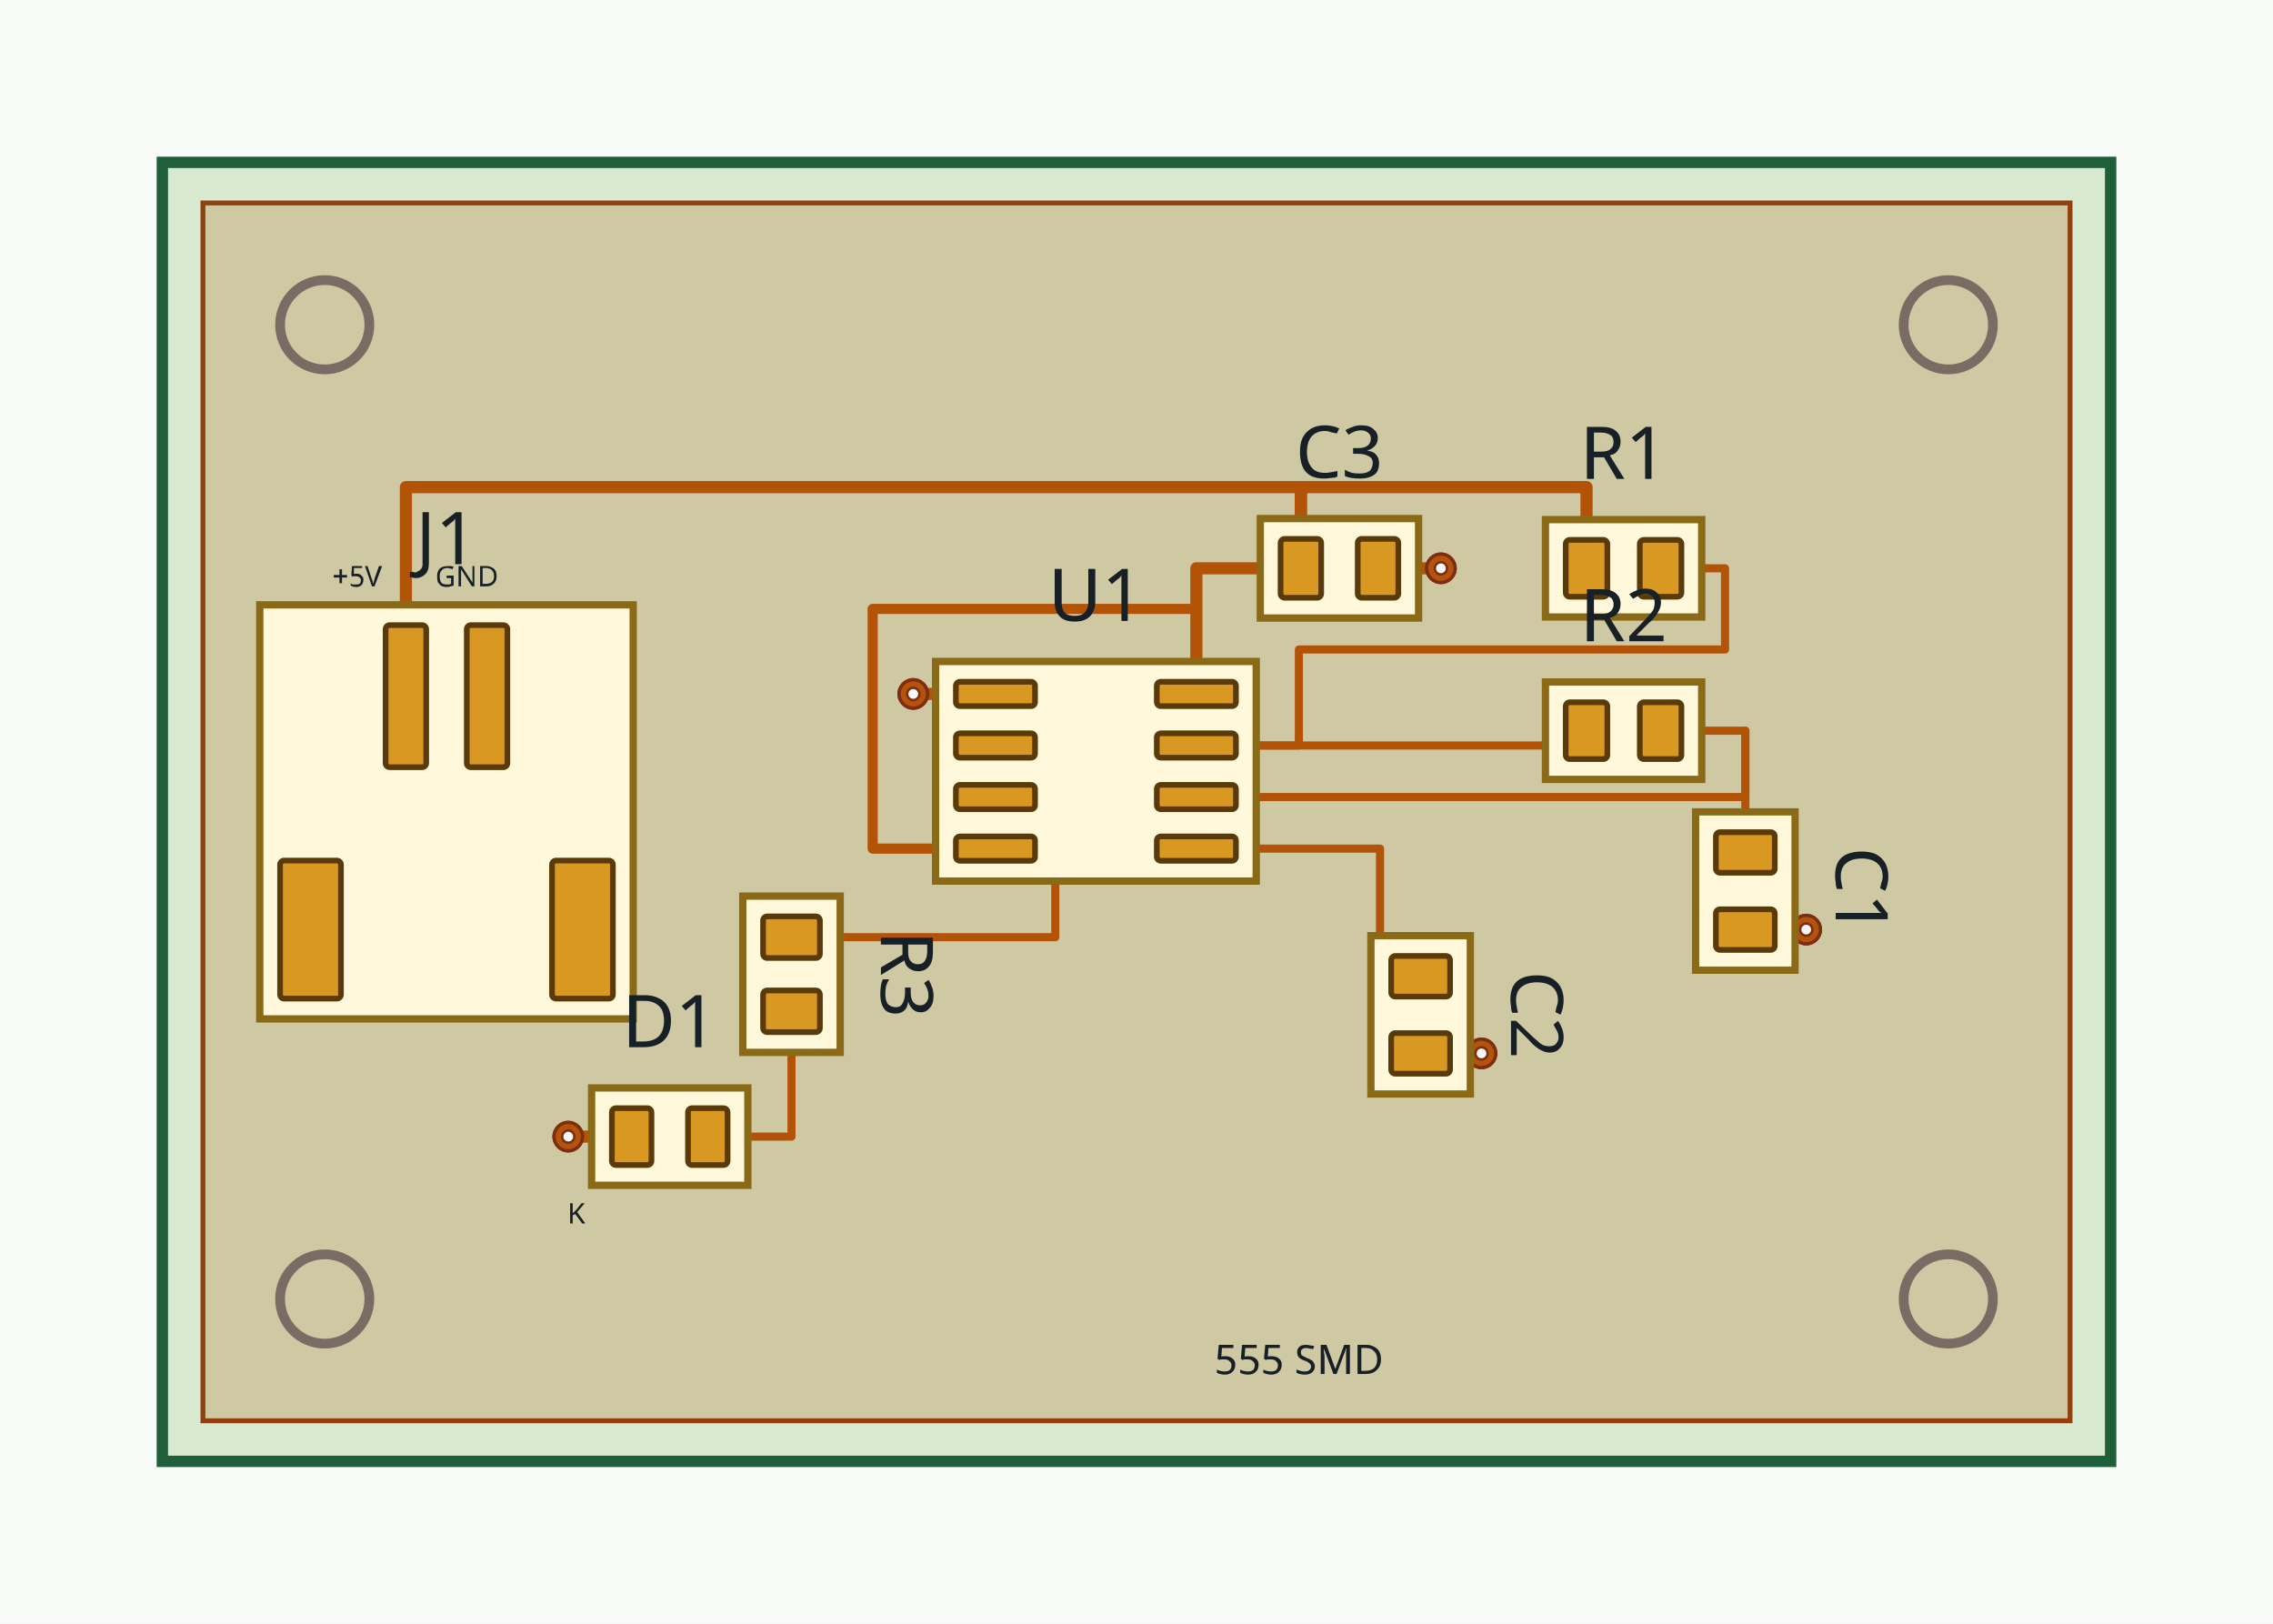
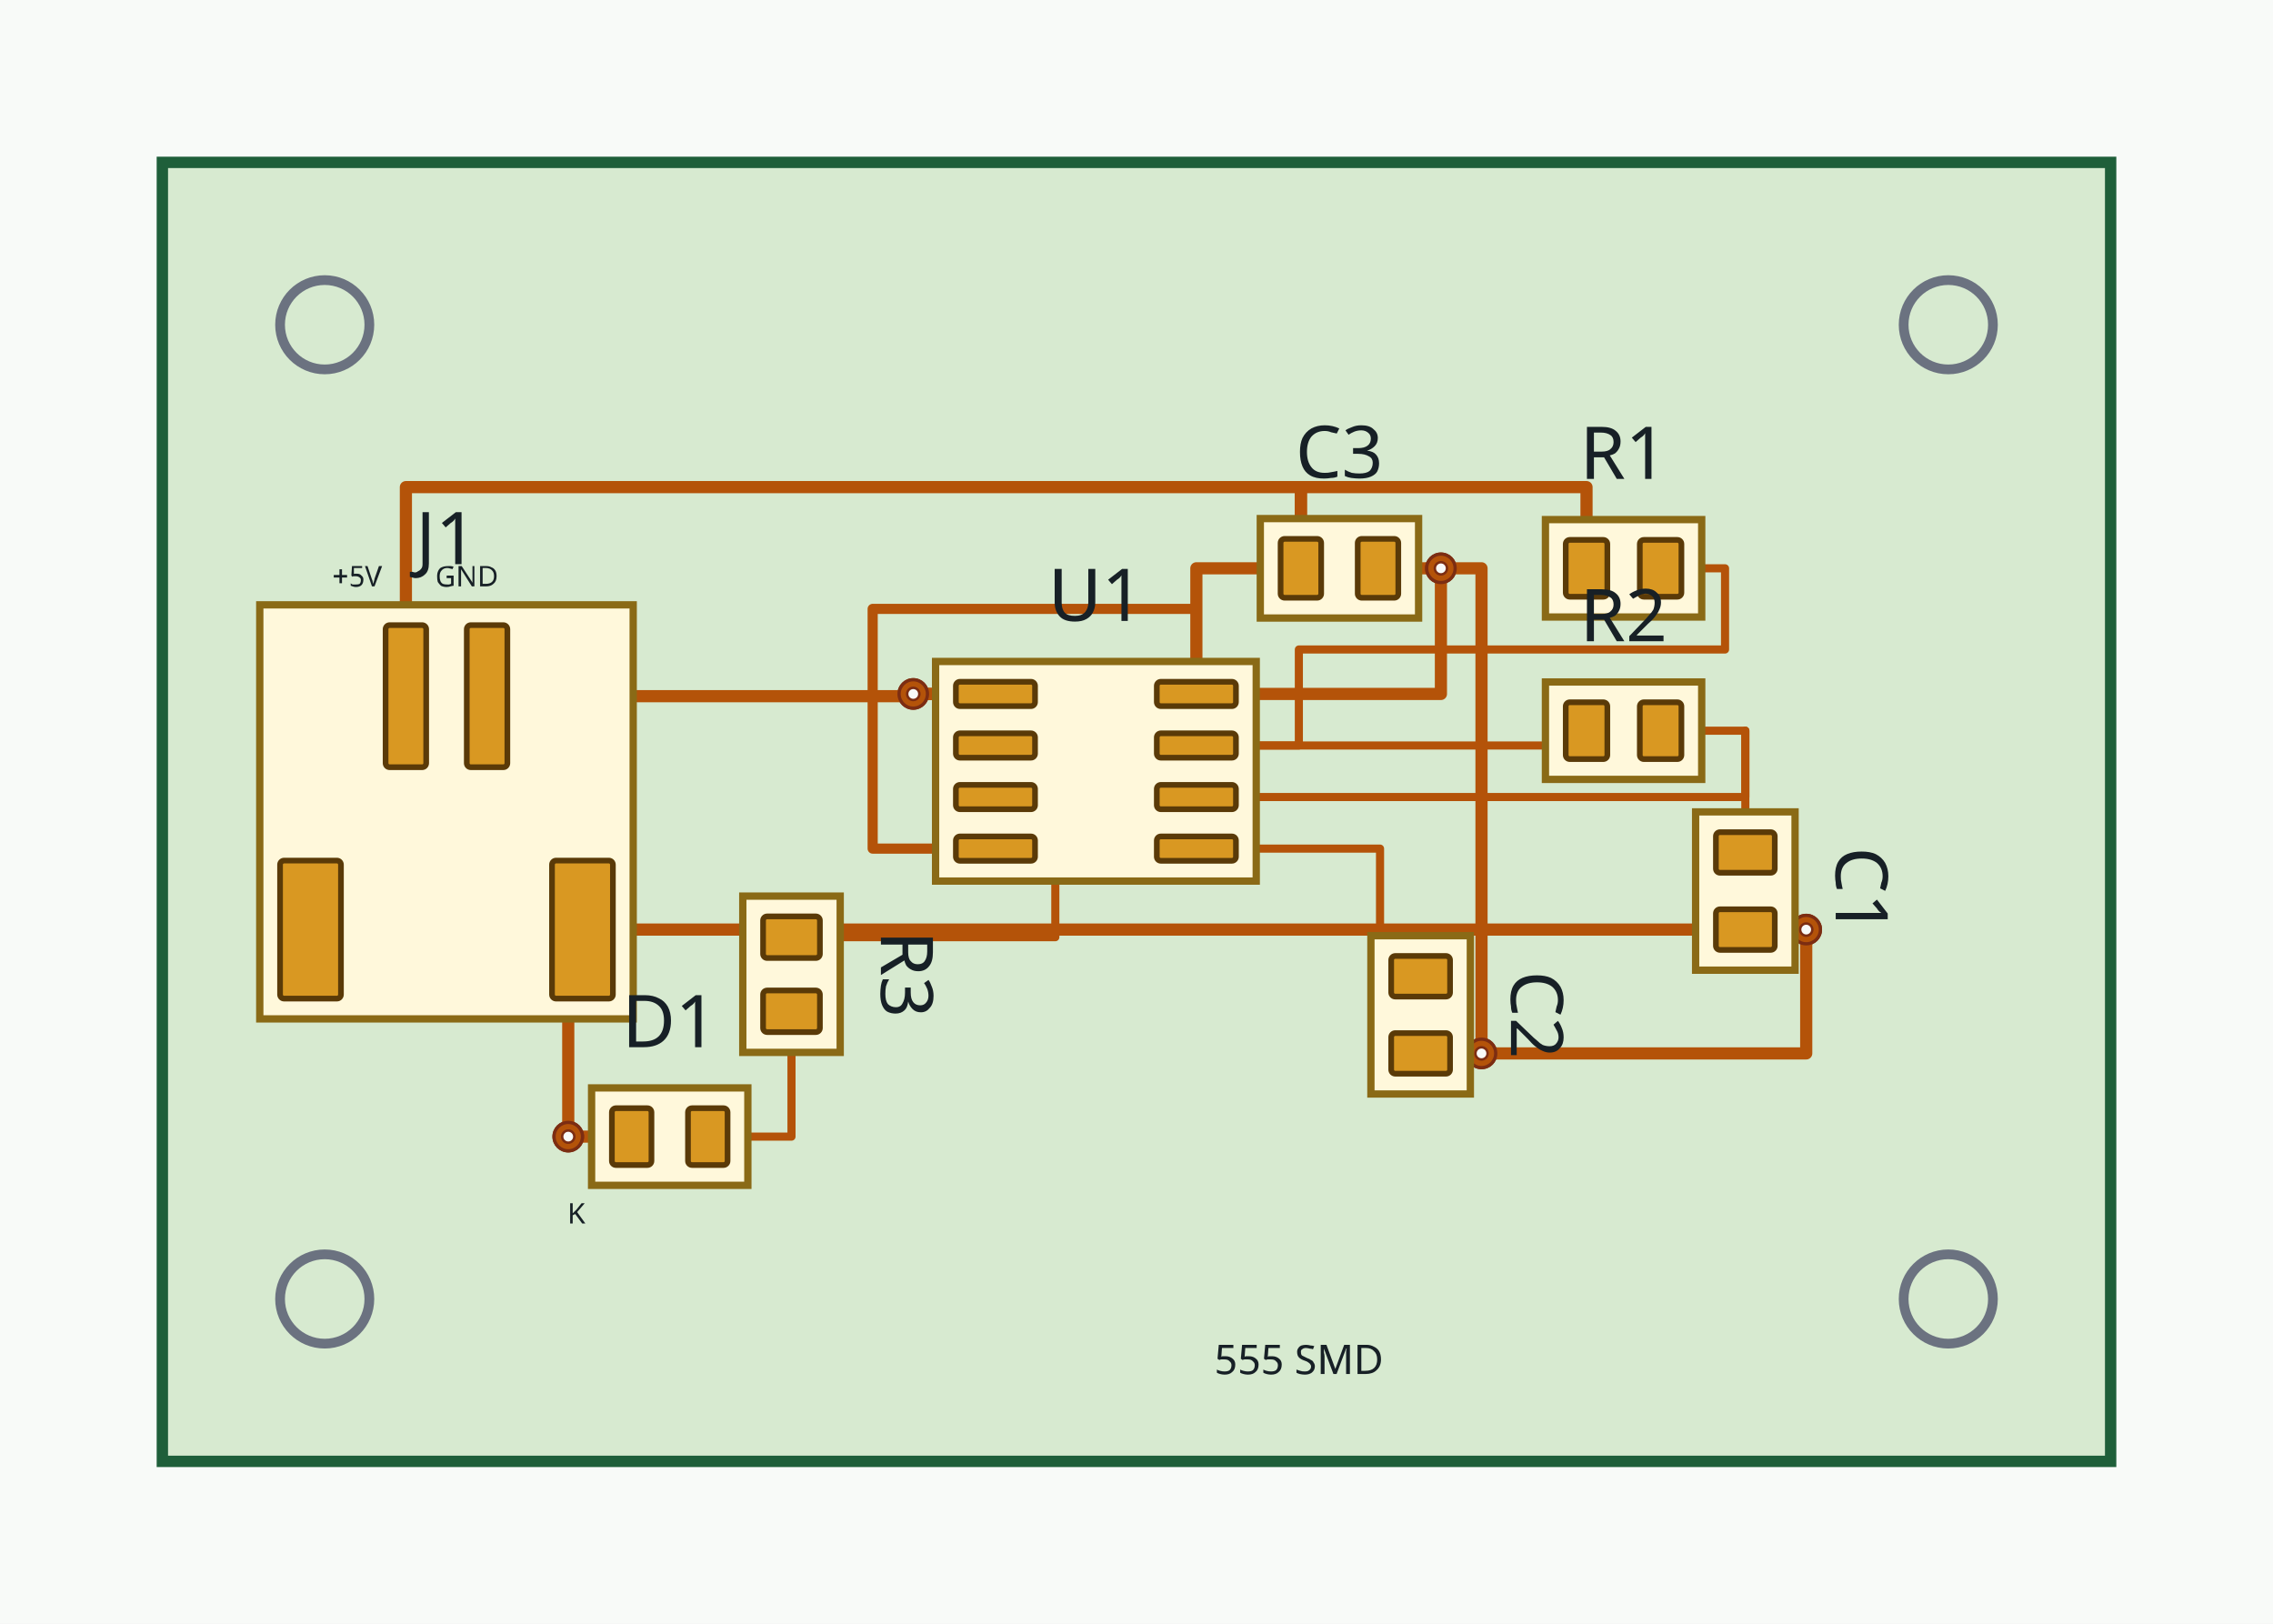
<svg xmlns="http://www.w3.org/2000/svg" class="pcb-placement-preview" viewBox="0 0 56 40" width="56mm" height="40mm" data-board="board:0" data-board-name="555 LED Blinker" data-units="mm">
  <style>
    .board-background{fill:#f8faf8}
    .board-outline{fill:#d7ead0;stroke:#1f5f3a;stroke-width:0.28}
    .board-feature{fill:none;stroke:#6b7280;stroke-width:0.24}
    .pcb-track{fill:none;stroke:#b45309;stroke-linecap:round;stroke-linejoin:round}
    .pcb-via-annular{fill:#b45309;stroke:#7c2d12;stroke-width:0.08}
    .pcb-via-drill{fill:#f8faf8;stroke:#7c2d12;stroke-width:0.06}
-     .pcb-zone{fill:#b45309;fill-opacity:0.22;stroke:#92400e;stroke-width:0.12}
    .board-text{font-family:sans-serif;fill:#172026;text-anchor:middle;dominant-baseline:middle}
    .board-feature-label,.reference-designator,.pad-net-label,.diagnostic-label{font:1.8px sans-serif;fill:#172026}
    .footprint-body{fill:#fff8db;stroke:#8a6a16;stroke-width:0.18}
    .footprint-pad{fill:#d99822;stroke:#5a3a08;stroke-width:0.14}
    .pad-overlay{fill:#175cd3;stroke:#ffffff;stroke-width:0.12}
    .ratsnest{fill:none;stroke:#175cd3;stroke-width:0.16;stroke-dasharray:0.8 0.55}
    .diagnostic-marker{fill:none;stroke:#b42318;stroke-width:0.28;stroke-dasharray:0.9 0.55}
    .diagnostic-label{fill:#b42318}
  </style>
  <rect class="board-background" x="0" y="0" width="56" height="40" />
  <g class="board-content" transform="translate(4 4)">
    <polygon class="board-outline" data-board="board:0" points="0,0 48,0 48,32 0,32" />
    <g class="layer layer-board-features">
      <circle class="board-feature hole" data-board-feature="board_feature:0" cx="4" cy="4" r="1.1" />
      <circle class="board-feature hole" data-board-feature="board_feature:1" cx="44" cy="4" r="1.1" />
      <circle class="board-feature hole" data-board-feature="board_feature:2" cx="4" cy="28" r="1.1" />
      <circle class="board-feature hole" data-board-feature="board_feature:3" cx="44" cy="28" r="1.1" />
    </g>
    <g id="pcb-layer-F_Cu" class="pcb-layer board-layer layer-F_Cu" data-layer="board_layer:0" data-layer-name="F.Cu" data-layer-role="copper" data-layer-side="top">
-       <g class="layer layer-zones">
-     </g>
      <g class="layer layer-copper">
        <polyline id="pcb-track-0" class="pcb-track" data-track="board_track:0" data-layer="board_layer:0" data-net="net:1" points="8,13.15 10,13.15" stroke-width="0.3" />
        <polyline id="pcb-track-1" class="pcb-track" data-track="board_track:1" data-layer="board_layer:0" data-net="net:1" points="20.525,13.095 18.5,13.095" stroke-width="0.3" />
        <polyline id="pcb-track-2" class="pcb-track" data-track="board_track:2" data-layer="board_layer:0" data-net="net:1" points="29.95,10 31.5,10" stroke-width="0.3" />
        <polyline id="pcb-track-3" class="pcb-track" data-track="board_track:3" data-layer="board_layer:0" data-net="net:1" points="31,21.95 32.5,21.95" stroke-width="0.3" />
        <polyline id="pcb-track-4" class="pcb-track" data-track="board_track:4" data-layer="board_layer:0" data-net="net:1" points="39,18.9 40.5,18.9" stroke-width="0.3" />
        <polyline id="pcb-track-5" class="pcb-track" data-track="board_track:5" data-layer="board_layer:0" data-net="net:1" points="11.562,24 10,24" stroke-width="0.3" />
-         <polyline id="pcb-track-6" class="pcb-track" data-track="board_track:6" data-layer="board_layer:0" data-net="net:0" points="6,13.15 6,8 28.05,8 28.05,10" stroke-width="0.3" />
-         <polyline id="pcb-track-7" class="pcb-track" data-track="board_track:7" data-layer="board_layer:0" data-net="net:0" points="28.05,10 25.475,10 25.475,13.095" stroke-width="0.3" />
-         <polyline id="pcb-track-8" class="pcb-track" data-track="board_track:8" data-layer="board_layer:0" data-net="net:0" points="28.05,10 28.05,8 35.087,8 35.087,10" stroke-width="0.3" />
-         <polyline id="pcb-track-9" class="pcb-track" data-track="board_track:9" data-layer="board_layer:0" data-net="net:0" points="20.525,16.905 17.5,16.905 17.5,11 25.475,11 25.475,13.095" stroke-width="0.25" />
-         <polyline id="pcb-track-10" class="pcb-track" data-track="board_track:10" data-layer="board_layer:0" data-net="net:2" points="25.475,14.365 28,14.365 35.087,14.365 35.087,14" stroke-width="0.2" />
-         <polyline id="pcb-track-11" class="pcb-track" data-track="board_track:11" data-layer="board_layer:0" data-net="net:2" points="25.475,14.365 28,14.365 28,12 38.5,12 38.5,10 36.913,10" stroke-width="0.2" />
-         <polyline id="pcb-track-12" class="pcb-track" data-track="board_track:12" data-layer="board_layer:0" data-net="net:3" points="20.525,14.365 23.5,14.365 23.5,15.635 25.475,15.635" stroke-width="0.2" />
-         <polyline id="pcb-track-13" class="pcb-track" data-track="board_track:13" data-layer="board_layer:0" data-net="net:3" points="25.475,15.635 39,15.635 39,14 36.913,14" stroke-width="0.2" />
-         <polyline id="pcb-track-14" class="pcb-track" data-track="board_track:14" data-layer="board_layer:0" data-net="net:3" points="39,14 39,17" stroke-width="0.2" />
-         <polyline id="pcb-track-15" class="pcb-track" data-track="board_track:15" data-layer="board_layer:0" data-net="net:4" points="25.475,16.905 30,16.905 30,20.05 31,20.05" stroke-width="0.2" />
-         <polyline id="pcb-track-16" class="pcb-track" data-track="board_track:16" data-layer="board_layer:0" data-net="net:5" points="20.525,15.635 22,15.635 22,19.087 15.5,19.087" stroke-width="0.2" />
-         <polyline id="pcb-track-17" class="pcb-track" data-track="board_track:17" data-layer="board_layer:0" data-net="net:6" points="15.5,20.913 15.5,24 13.438,24" stroke-width="0.2" />
+         <polyline id="pcb-track-11" class="pcb-track" data-track="board_track:11" data-layer="board_layer:0" data-net="net:0" points="6,13.15 6,8 28.05,8 28.05,10" stroke-width="0.3" />
+         <polyline id="pcb-track-12" class="pcb-track" data-track="board_track:12" data-layer="board_layer:0" data-net="net:0" points="28.05,10 25.475,10 25.475,13.095" stroke-width="0.3" />
+         <polyline id="pcb-track-13" class="pcb-track" data-track="board_track:13" data-layer="board_layer:0" data-net="net:0" points="28.05,10 28.05,8 35.087,8 35.087,10" stroke-width="0.3" />
+         <polyline id="pcb-track-14" class="pcb-track" data-track="board_track:14" data-layer="board_layer:0" data-net="net:0" points="20.525,16.905 17.5,16.905 17.5,11 25.475,11 25.475,13.095" stroke-width="0.25" />
+         <polyline id="pcb-track-15" class="pcb-track" data-track="board_track:15" data-layer="board_layer:0" data-net="net:2" points="25.475,14.365 28,14.365 35.087,14.365 35.087,14" stroke-width="0.2" />
+         <polyline id="pcb-track-16" class="pcb-track" data-track="board_track:16" data-layer="board_layer:0" data-net="net:2" points="25.475,14.365 28,14.365 28,12 38.5,12 38.5,10 36.913,10" stroke-width="0.2" />
+         <polyline id="pcb-track-17" class="pcb-track" data-track="board_track:17" data-layer="board_layer:0" data-net="net:3" points="20.525,14.365 23.5,14.365 23.5,15.635 25.475,15.635" stroke-width="0.2" />
+         <polyline id="pcb-track-18" class="pcb-track" data-track="board_track:18" data-layer="board_layer:0" data-net="net:3" points="25.475,15.635 39,15.635 39,14 36.913,14" stroke-width="0.2" />
+         <polyline id="pcb-track-19" class="pcb-track" data-track="board_track:19" data-layer="board_layer:0" data-net="net:3" points="39,14 39,17" stroke-width="0.2" />
+         <polyline id="pcb-track-20" class="pcb-track" data-track="board_track:20" data-layer="board_layer:0" data-net="net:4" points="25.475,16.905 30,16.905 30,20.05 31,20.05" stroke-width="0.2" />
+         <polyline id="pcb-track-21" class="pcb-track" data-track="board_track:21" data-layer="board_layer:0" data-net="net:5" points="20.525,15.635 22,15.635 22,19.087 15.5,19.087" stroke-width="0.2" />
+         <polyline id="pcb-track-22" class="pcb-track" data-track="board_track:22" data-layer="board_layer:0" data-net="net:6" points="15.5,20.913 15.5,24 13.438,24" stroke-width="0.2" />
        <g id="pcb-via-0-layer-F_Cu" class="pcb-via" data-via="board_via:0" data-net="net:1" data-layer="board_layer:0" data-start-layer="board_layer:0" data-end-layer="board_layer:1">
          <circle class="pcb-via-annular" cx="10" cy="13.15" r="0.35" />
          <circle class="pcb-via-drill" cx="10" cy="13.15" r="0.15" />
        </g>
        <g id="pcb-via-1-layer-F_Cu" class="pcb-via" data-via="board_via:1" data-net="net:1" data-layer="board_layer:0" data-start-layer="board_layer:0" data-end-layer="board_layer:1">
          <circle class="pcb-via-annular" cx="18.5" cy="13.095" r="0.35" />
          <circle class="pcb-via-drill" cx="18.5" cy="13.095" r="0.15" />
        </g>
        <g id="pcb-via-2-layer-F_Cu" class="pcb-via" data-via="board_via:2" data-net="net:1" data-layer="board_layer:0" data-start-layer="board_layer:0" data-end-layer="board_layer:1">
          <circle class="pcb-via-annular" cx="31.5" cy="10" r="0.35" />
          <circle class="pcb-via-drill" cx="31.5" cy="10" r="0.15" />
        </g>
        <g id="pcb-via-3-layer-F_Cu" class="pcb-via" data-via="board_via:3" data-net="net:1" data-layer="board_layer:0" data-start-layer="board_layer:0" data-end-layer="board_layer:1">
          <circle class="pcb-via-annular" cx="32.5" cy="21.95" r="0.35" />
          <circle class="pcb-via-drill" cx="32.5" cy="21.95" r="0.15" />
        </g>
        <g id="pcb-via-4-layer-F_Cu" class="pcb-via" data-via="board_via:4" data-net="net:1" data-layer="board_layer:0" data-start-layer="board_layer:0" data-end-layer="board_layer:1">
          <circle class="pcb-via-annular" cx="40.5" cy="18.9" r="0.35" />
          <circle class="pcb-via-drill" cx="40.5" cy="18.9" r="0.15" />
        </g>
        <g id="pcb-via-5-layer-F_Cu" class="pcb-via" data-via="board_via:5" data-net="net:1" data-layer="board_layer:0" data-start-layer="board_layer:0" data-end-layer="board_layer:1">
          <circle class="pcb-via-annular" cx="10" cy="24" r="0.35" />
          <circle class="pcb-via-drill" cx="10" cy="24" r="0.15" />
        </g>
      </g>
      <g class="layer layer-board-text">
    </g>
    </g>
    <g id="pcb-layer-B_Cu" class="pcb-layer board-layer layer-B_Cu" data-layer="board_layer:1" data-layer-name="B.Cu" data-layer-role="copper" data-layer-side="bottom">
-       <g class="layer layer-zones">
-         <polygon id="pcb-zone-0" class="pcb-zone fill-solid" data-zone="board_zone:0" data-layer="board_layer:1" data-layers="board_layer:1" data-net="net:1" data-priority="0" points="1,1 47,1 47,31 1,31" />
-       </g>
      <g class="layer layer-copper">
+         <polyline id="pcb-track-6" class="pcb-track" data-track="board_track:6" data-layer="board_layer:1" data-net="net:1" points="10,13.15 18.5,13.15 18.5,13.095" stroke-width="0.3" />
+         <polyline id="pcb-track-7" class="pcb-track" data-track="board_track:7" data-layer="board_layer:1" data-net="net:1" points="18.5,13.095 31.5,13.095 31.5,10" stroke-width="0.3" />
+         <polyline id="pcb-track-8" class="pcb-track" data-track="board_track:8" data-layer="board_layer:1" data-net="net:1" points="31.5,10 32.5,10 32.5,21.95" stroke-width="0.3" />
+         <polyline id="pcb-track-9" class="pcb-track" data-track="board_track:9" data-layer="board_layer:1" data-net="net:1" points="32.5,21.95 40.5,21.95 40.5,18.9" stroke-width="0.3" />
+         <polyline id="pcb-track-10" class="pcb-track" data-track="board_track:10" data-layer="board_layer:1" data-net="net:1" points="40.5,18.9 10,18.9 10,24" stroke-width="0.3" />
        <g id="pcb-via-0-layer-B_Cu" class="pcb-via" data-via="board_via:0" data-net="net:1" data-layer="board_layer:1" data-start-layer="board_layer:0" data-end-layer="board_layer:1">
          <circle class="pcb-via-annular" cx="10" cy="13.15" r="0.35" />
          <circle class="pcb-via-drill" cx="10" cy="13.15" r="0.15" />
        </g>
        <g id="pcb-via-1-layer-B_Cu" class="pcb-via" data-via="board_via:1" data-net="net:1" data-layer="board_layer:1" data-start-layer="board_layer:0" data-end-layer="board_layer:1">
          <circle class="pcb-via-annular" cx="18.5" cy="13.095" r="0.35" />
          <circle class="pcb-via-drill" cx="18.5" cy="13.095" r="0.15" />
        </g>
        <g id="pcb-via-2-layer-B_Cu" class="pcb-via" data-via="board_via:2" data-net="net:1" data-layer="board_layer:1" data-start-layer="board_layer:0" data-end-layer="board_layer:1">
          <circle class="pcb-via-annular" cx="31.5" cy="10" r="0.35" />
          <circle class="pcb-via-drill" cx="31.5" cy="10" r="0.15" />
        </g>
        <g id="pcb-via-3-layer-B_Cu" class="pcb-via" data-via="board_via:3" data-net="net:1" data-layer="board_layer:1" data-start-layer="board_layer:0" data-end-layer="board_layer:1">
          <circle class="pcb-via-annular" cx="32.5" cy="21.95" r="0.35" />
          <circle class="pcb-via-drill" cx="32.5" cy="21.95" r="0.15" />
        </g>
        <g id="pcb-via-4-layer-B_Cu" class="pcb-via" data-via="board_via:4" data-net="net:1" data-layer="board_layer:1" data-start-layer="board_layer:0" data-end-layer="board_layer:1">
          <circle class="pcb-via-annular" cx="40.5" cy="18.9" r="0.35" />
          <circle class="pcb-via-drill" cx="40.5" cy="18.9" r="0.15" />
        </g>
        <g id="pcb-via-5-layer-B_Cu" class="pcb-via" data-via="board_via:5" data-net="net:1" data-layer="board_layer:1" data-start-layer="board_layer:0" data-end-layer="board_layer:1">
          <circle class="pcb-via-annular" cx="10" cy="24" r="0.35" />
          <circle class="pcb-via-drill" cx="10" cy="24" r="0.15" />
        </g>
      </g>
      <g class="layer layer-board-text">
    </g>
    </g>
    <g id="pcb-layer-F_SilkS" class="pcb-layer board-layer layer-F_SilkS" data-layer="board_layer:2" data-layer-name="F.SilkS" data-layer-role="silkscreen" data-layer-side="top">
-       <g class="layer layer-zones">
-     </g>
      <g class="layer layer-copper">
    </g>
      <g class="layer layer-board-text">
        <text id="pcb-text-0" class="board-text" data-text="board_text:0" data-layer="board_layer:2" x="28" y="29.5" font-size="1" transform="rotate(0 28 29.5)">555 SMD</text>
        <text id="pcb-text-1" class="board-text" data-text="board_text:1" data-layer="board_layer:2" x="4.8" y="10.2" font-size="0.7" transform="rotate(0 4.8 10.2)">+5V</text>
        <text id="pcb-text-2" class="board-text" data-text="board_text:2" data-layer="board_layer:2" x="7.5" y="10.2" font-size="0.7" transform="rotate(0 7.5 10.2)">GND</text>
        <text id="pcb-text-3" class="board-text" data-text="board_text:3" data-layer="board_layer:2" x="10.2" y="25.9" font-size="0.7" transform="rotate(0 10.2 25.9)">K</text>
      </g>
    </g>
    <g class="layer layer-footprints">
      <g class="component-placement top locked" data-placement="component_placement:0" data-component="component:0" data-footprint-def="footprint_def:0" data-footprint="Connector_JST:JST_PH_S2B-PH-SM4-TB_1x02-1MP_P2.00mm_Horizontal" transform="translate(7 16) rotate(0)">
        <rect class="footprint-body" x="-4.6" y="-5.1" width="9.2" height="10.2" />
        <rect class="footprint-pad rounded-rectangle connected" data-pad-projection="pcb_pad:0:0" data-pad="footprint_pad:0" data-pin="pin:0" data-net="net:0" x="-1.5" y="-4.6" width="1" height="3.5" rx="0.1" ry="0.1" />
        <rect class="footprint-pad rounded-rectangle connected" data-pad-projection="pcb_pad:0:1" data-pad="footprint_pad:1" data-pin="pin:1" data-net="net:1" x="0.5" y="-4.6" width="1" height="3.5" rx="0.1" ry="0.1" />
        <rect class="footprint-pad rounded-rectangle non_electrical" data-pad-projection="pcb_pad:0:2" data-pad="footprint_pad:2" x="-4.1" y="1.2" width="1.5" height="3.4" rx="0.1" ry="0.1" />
        <rect class="footprint-pad rounded-rectangle non_electrical" data-pad-projection="pcb_pad:0:3" data-pad="footprint_pad:3" x="2.6" y="1.2" width="1.5" height="3.4" rx="0.1" ry="0.1" />
        <text class="reference-designator" data-component="component:0" x="0" y="-6.1" text-anchor="middle">J1</text>
      </g>
      <g class="component-placement top locked" data-placement="component_placement:1" data-component="component:1" data-footprint-def="footprint_def:1" data-footprint="KiCad_Package_SO:SOIC-8_3.9x4.9mm_P1.27mm" transform="translate(23 15) rotate(0)">
        <rect class="footprint-body" x="-3.95" y="-2.705" width="7.9" height="5.41" />
        <rect class="footprint-pad rounded-rectangle connected" data-pad-projection="pcb_pad:1:0" data-pad="footprint_pad:0" data-pin="pin:2" data-net="net:1" x="-3.45" y="-2.205" width="1.95" height="0.6" rx="0.1" ry="0.1" />
        <rect class="footprint-pad rounded-rectangle connected" data-pad-projection="pcb_pad:1:1" data-pad="footprint_pad:1" data-pin="pin:3" data-net="net:3" x="-3.45" y="-0.935" width="1.95" height="0.6" rx="0.1" ry="0.1" />
        <rect class="footprint-pad rounded-rectangle connected" data-pad-projection="pcb_pad:1:2" data-pad="footprint_pad:2" data-pin="pin:4" data-net="net:5" x="-3.45" y="0.335" width="1.95" height="0.6" rx="0.1" ry="0.1" />
        <rect class="footprint-pad rounded-rectangle connected" data-pad-projection="pcb_pad:1:3" data-pad="footprint_pad:3" data-pin="pin:5" data-net="net:0" x="-3.45" y="1.605" width="1.95" height="0.6" rx="0.1" ry="0.1" />
        <rect class="footprint-pad rounded-rectangle connected" data-pad-projection="pcb_pad:1:4" data-pad="footprint_pad:4" data-pin="pin:6" data-net="net:4" x="1.5" y="1.605" width="1.95" height="0.6" rx="0.1" ry="0.1" />
        <rect class="footprint-pad rounded-rectangle connected" data-pad-projection="pcb_pad:1:5" data-pad="footprint_pad:5" data-pin="pin:7" data-net="net:3" x="1.5" y="0.335" width="1.95" height="0.6" rx="0.1" ry="0.1" />
        <rect class="footprint-pad rounded-rectangle connected" data-pad-projection="pcb_pad:1:6" data-pad="footprint_pad:6" data-pin="pin:8" data-net="net:2" x="1.5" y="-0.935" width="1.95" height="0.6" rx="0.1" ry="0.1" />
        <rect class="footprint-pad rounded-rectangle connected" data-pad-projection="pcb_pad:1:7" data-pad="footprint_pad:7" data-pin="pin:9" data-net="net:0" x="1.5" y="-2.205" width="1.95" height="0.6" rx="0.1" ry="0.1" />
        <text class="reference-designator" data-component="component:1" x="0" y="-3.705" text-anchor="middle">U1</text>
      </g>
      <g class="component-placement top" data-placement="component_placement:2" data-component="component:2" data-footprint-def="footprint_def:2" data-footprint="Resistor_SMD:R_0805_2012Metric" transform="translate(36 10) rotate(0)">
        <rect class="footprint-body" x="-1.925" y="-1.2" width="3.85" height="2.4" />
        <rect class="footprint-pad rounded-rectangle connected" data-pad-projection="pcb_pad:2:0" data-pad="footprint_pad:0" data-pin="pin:10" data-net="net:0" x="-1.425" y="-0.7" width="1.025" height="1.4" rx="0.1" ry="0.1" />
        <rect class="footprint-pad rounded-rectangle connected" data-pad-projection="pcb_pad:2:1" data-pad="footprint_pad:1" data-pin="pin:11" data-net="net:2" x="0.4" y="-0.7" width="1.025" height="1.4" rx="0.1" ry="0.1" />
        <text class="reference-designator" data-component="component:2" x="0" y="-2.2" text-anchor="middle">R1</text>
      </g>
      <g class="component-placement top" data-placement="component_placement:3" data-component="component:3" data-footprint-def="footprint_def:2" data-footprint="Resistor_SMD:R_0805_2012Metric" transform="translate(36 14) rotate(0)">
        <rect class="footprint-body" x="-1.925" y="-1.2" width="3.85" height="2.4" />
        <rect class="footprint-pad rounded-rectangle connected" data-pad-projection="pcb_pad:3:0" data-pad="footprint_pad:0" data-pin="pin:12" data-net="net:2" x="-1.425" y="-0.7" width="1.025" height="1.4" rx="0.1" ry="0.1" />
        <rect class="footprint-pad rounded-rectangle connected" data-pad-projection="pcb_pad:3:1" data-pad="footprint_pad:1" data-pin="pin:13" data-net="net:3" x="0.4" y="-0.7" width="1.025" height="1.4" rx="0.1" ry="0.1" />
        <text class="reference-designator" data-component="component:3" x="0" y="-2.2" text-anchor="middle">R2</text>
      </g>
      <g class="component-placement top" data-placement="component_placement:4" data-component="component:4" data-footprint-def="footprint_def:3" data-footprint="Capacitor_SMD:C_0805_2012Metric" transform="translate(39 17.95) rotate(90)">
        <rect class="footprint-body" x="-1.95" y="-1.225" width="3.9" height="2.45" />
        <rect class="footprint-pad rounded-rectangle connected" data-pad-projection="pcb_pad:4:0" data-pad="footprint_pad:0" data-pin="pin:14" data-net="net:3" x="-1.45" y="-0.725" width="1" height="1.45" rx="0.1" ry="0.1" />
        <rect class="footprint-pad rounded-rectangle connected" data-pad-projection="pcb_pad:4:1" data-pad="footprint_pad:1" data-pin="pin:15" data-net="net:1" x="0.45" y="-0.725" width="1" height="1.45" rx="0.1" ry="0.1" />
        <text class="reference-designator" data-component="component:4" x="0" y="-2.225" text-anchor="middle">C1</text>
      </g>
      <g class="component-placement top" data-placement="component_placement:5" data-component="component:5" data-footprint-def="footprint_def:3" data-footprint="Capacitor_SMD:C_0805_2012Metric" transform="translate(31 21) rotate(90)">
        <rect class="footprint-body" x="-1.95" y="-1.225" width="3.9" height="2.45" />
        <rect class="footprint-pad rounded-rectangle connected" data-pad-projection="pcb_pad:5:0" data-pad="footprint_pad:0" data-pin="pin:16" data-net="net:4" x="-1.45" y="-0.725" width="1" height="1.45" rx="0.1" ry="0.1" />
        <rect class="footprint-pad rounded-rectangle connected" data-pad-projection="pcb_pad:5:1" data-pad="footprint_pad:1" data-pin="pin:17" data-net="net:1" x="0.45" y="-0.725" width="1" height="1.45" rx="0.1" ry="0.1" />
        <text class="reference-designator" data-component="component:5" x="0" y="-2.225" text-anchor="middle">C2</text>
      </g>
      <g class="component-placement top" data-placement="component_placement:6" data-component="component:6" data-footprint-def="footprint_def:3" data-footprint="Capacitor_SMD:C_0805_2012Metric" transform="translate(29 10) rotate(0)">
        <rect class="footprint-body" x="-1.95" y="-1.225" width="3.9" height="2.45" />
        <rect class="footprint-pad rounded-rectangle connected" data-pad-projection="pcb_pad:6:0" data-pad="footprint_pad:0" data-pin="pin:18" data-net="net:0" x="-1.45" y="-0.725" width="1" height="1.45" rx="0.1" ry="0.1" />
        <rect class="footprint-pad rounded-rectangle connected" data-pad-projection="pcb_pad:6:1" data-pad="footprint_pad:1" data-pin="pin:19" data-net="net:1" x="0.45" y="-0.725" width="1" height="1.45" rx="0.1" ry="0.1" />
        <text class="reference-designator" data-component="component:6" x="0" y="-2.225" text-anchor="middle">C3</text>
      </g>
      <g class="component-placement top" data-placement="component_placement:7" data-component="component:7" data-footprint-def="footprint_def:2" data-footprint="Resistor_SMD:R_0805_2012Metric" transform="translate(15.5 20) rotate(90)">
        <rect class="footprint-body" x="-1.925" y="-1.2" width="3.85" height="2.4" />
        <rect class="footprint-pad rounded-rectangle connected" data-pad-projection="pcb_pad:7:0" data-pad="footprint_pad:0" data-pin="pin:20" data-net="net:5" x="-1.425" y="-0.7" width="1.025" height="1.4" rx="0.1" ry="0.1" />
        <rect class="footprint-pad rounded-rectangle connected" data-pad-projection="pcb_pad:7:1" data-pad="footprint_pad:1" data-pin="pin:21" data-net="net:6" x="0.4" y="-0.7" width="1.025" height="1.4" rx="0.1" ry="0.1" />
        <text class="reference-designator" data-component="component:7" x="0" y="-2.2" text-anchor="middle">R3</text>
      </g>
      <g class="component-placement top" data-placement="component_placement:8" data-component="component:8" data-footprint-def="footprint_def:4" data-footprint="LED_SMD:LED_0805_2012Metric" transform="translate(12.5 24) rotate(0)">
        <rect class="footprint-body" x="-1.925" y="-1.2" width="3.85" height="2.4" />
        <rect class="footprint-pad rounded-rectangle connected" data-pad-projection="pcb_pad:8:0" data-pad="footprint_pad:0" data-pin="pin:23" data-net="net:1" x="-1.425" y="-0.7" width="0.975" height="1.4" rx="0.1" ry="0.1" />
        <rect class="footprint-pad rounded-rectangle connected" data-pad-projection="pcb_pad:8:1" data-pad="footprint_pad:1" data-pin="pin:22" data-net="net:6" x="0.45" y="-0.7" width="0.975" height="1.4" rx="0.1" ry="0.1" />
        <text class="reference-designator" data-component="component:8" x="0" y="-2.2" text-anchor="middle">D1</text>
      </g>
    </g>
    <g class="layer layer-pad-overlays">
    </g>
    <g class="layer layer-diagnostics">
    </g>
  </g>
</svg>
